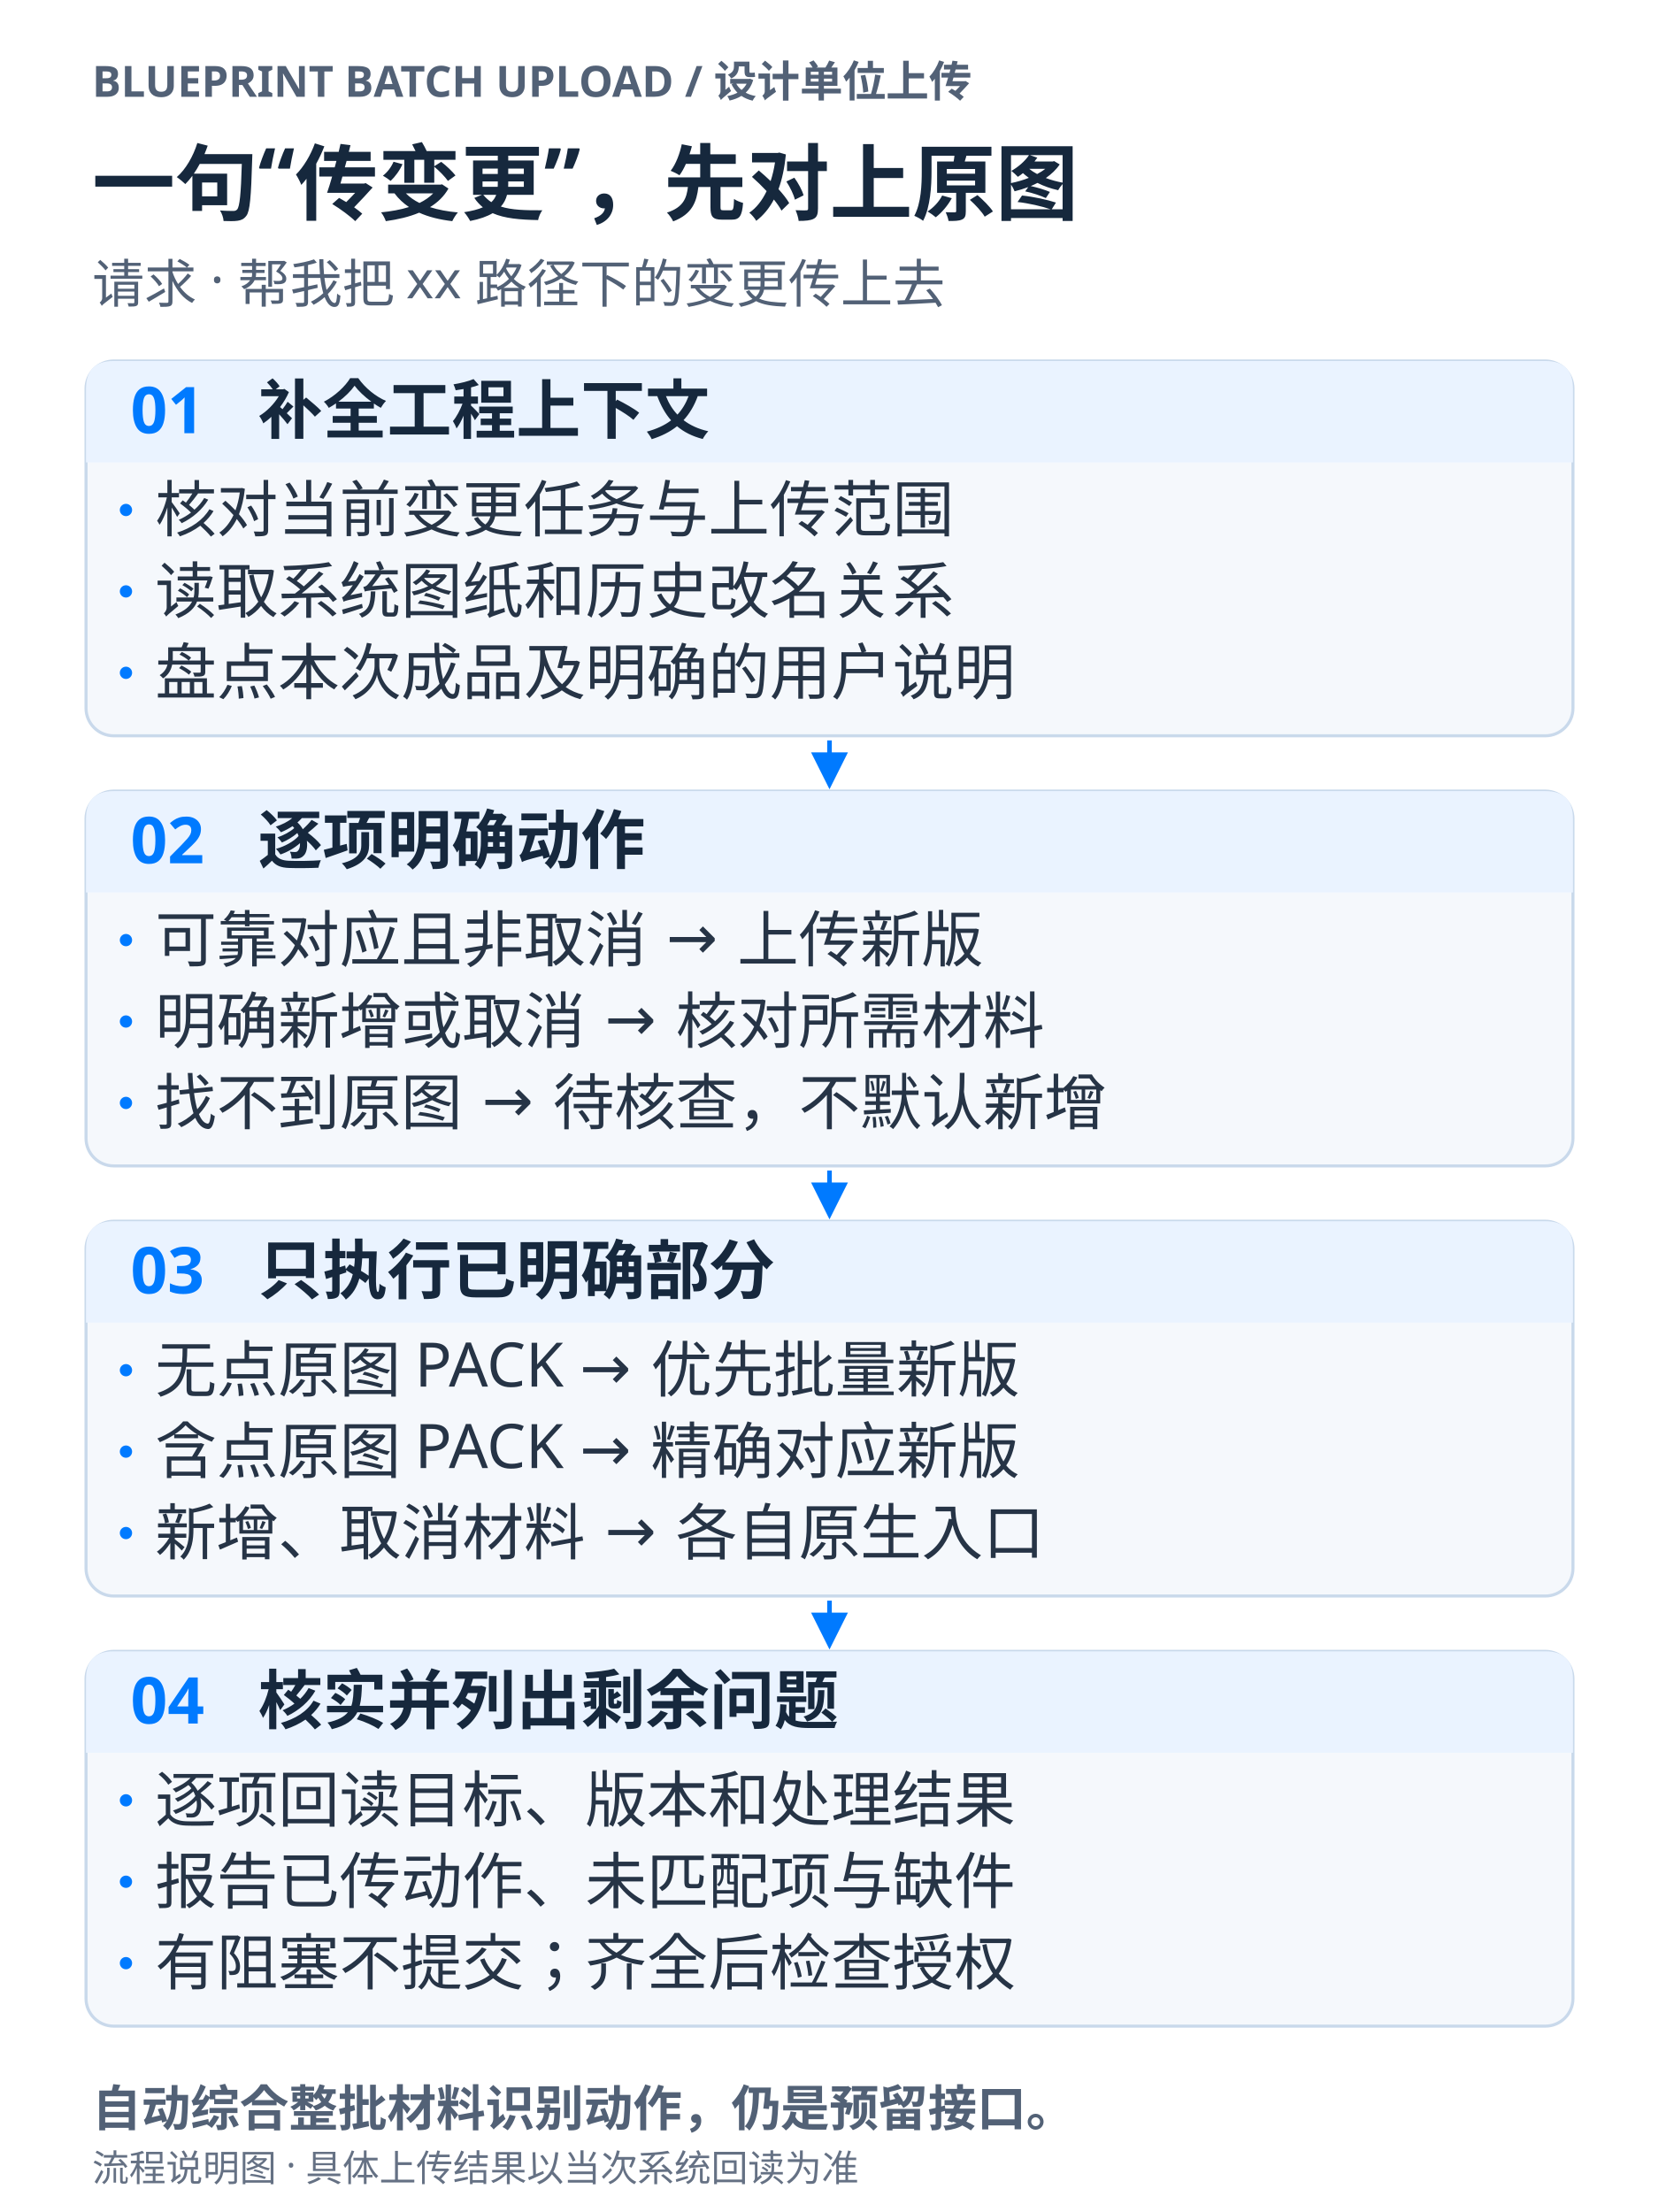
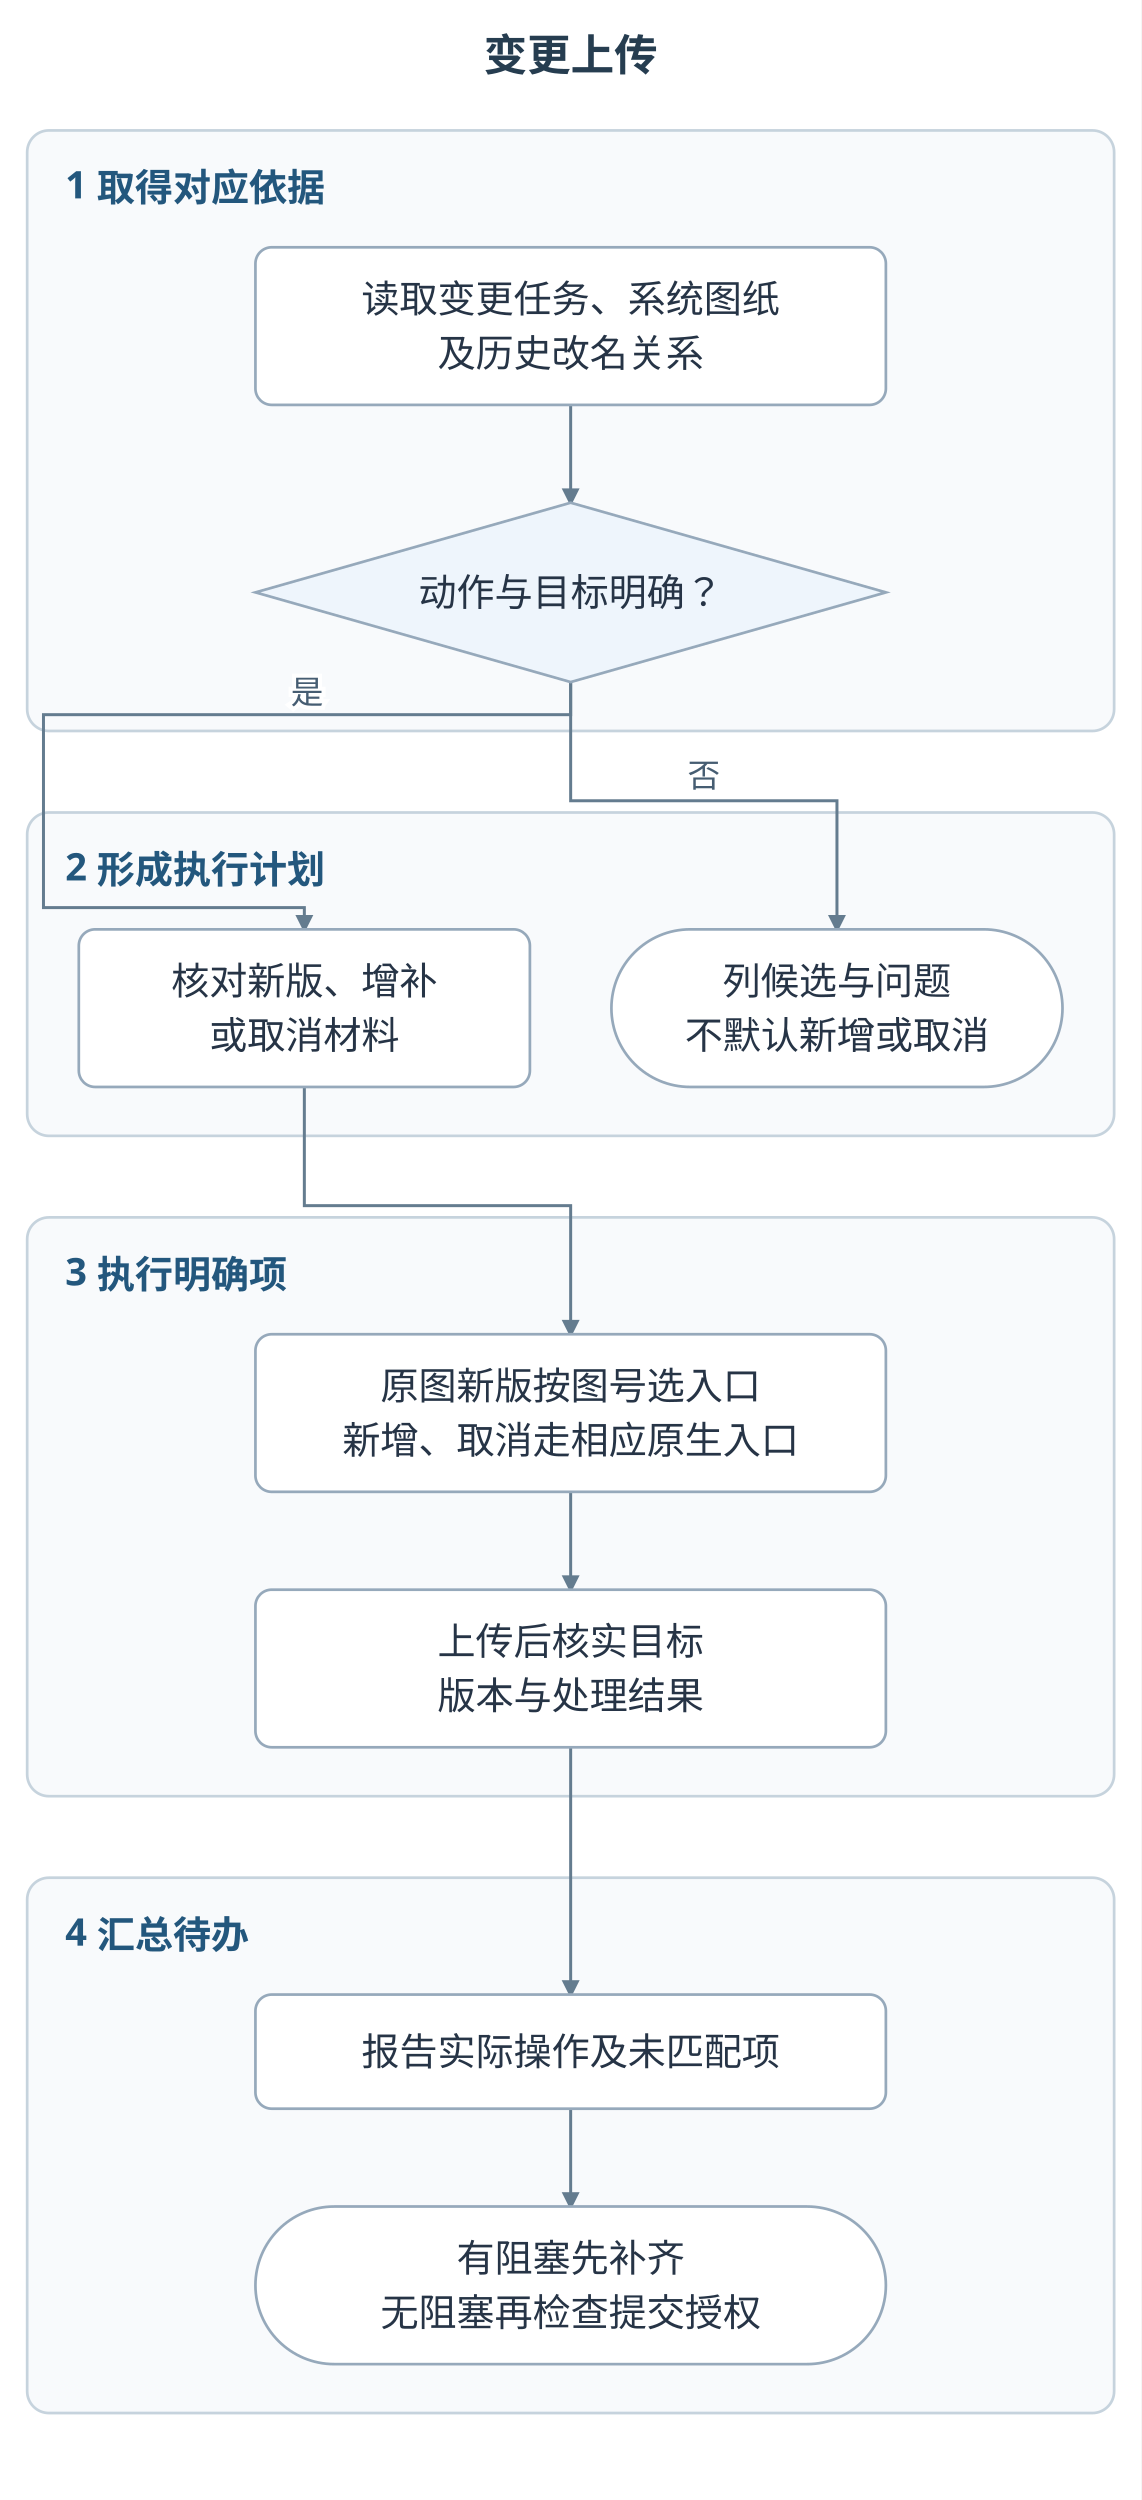
- <svg xmlns="http://www.w3.org/2000/svg" width="1080" height="1440" viewBox="0 0 1080 1440">
+ <svg xmlns="http://www.w3.org/2000/svg" width="420" height="920" viewBox="0 0 420 920">
  <defs>
-     <marker id="arrow" viewBox="0 0 10 10" refX="8" refY="5" markerWidth="8" markerHeight="8" orient="auto-start-reverse">
-       <path d="M 0 0 L 10 5 L 0 10 z" fill="#007AFF" />
+     <marker id="arrow" viewBox="0 0 10 10" refX="8" refY="5" markerWidth="6" markerHeight="6" orient="auto">
+       <path d="M0 0L10 5L0 10z" fill="#647C8F" />
    </marker>
  </defs>
-   <rect width="1080" height="1440" fill="white" />
-   <g font-family="Microsoft YaHei, PingFang SC, sans-serif">
-     <text x="60" y="63" font-size="28" font-weight="600" fill="#526176" data-max="990">BLUEPRINT BATCH UPLOAD  /  设计单位上传</text>
-     <text x="60" y="139" font-size="54" font-weight="700" fill="#16283D" data-max="1020">一句“传变更”，先对上原图</text>
-     <text x="60" y="197" font-size="34" font-weight="400" fill="#526176" data-max="1020">请求 · 帮我把 xx 路径下的变更传上去</text>
-     <rect x="56" y="235" width="968" height="244" rx="18" fill="#F5F8FC" stroke="#C9D9EB" stroke-width="2" />
-     <path d="M 74 235 H 1006 Q 1024 235 1024 253 V 301 H 56 V 253 Q 56 235 74 235" fill="#EAF3FF" />
-     <text x="85" y="282" font-size="42" font-weight="700" fill="#007AFF" data-max="990">01</text>
-     <text x="168" y="282" font-size="42" font-weight="700" fill="#16283D" data-max="990">补全工程上下文</text>
-     <circle cx="82" cy="332" r="4" fill="#007AFF" />
-     <text x="101" y="346" font-size="40" font-weight="400" fill="#263446" data-max="1000">核对当前变更任务与上传范围</text>
-     <circle cx="82" cy="385" r="4" fill="#007AFF" />
-     <text x="101" y="399" font-size="40" font-weight="400" fill="#263446" data-max="1000">读取系统图纸和历史改名关系</text>
-     <circle cx="82" cy="438" r="4" fill="#007AFF" />
-     <text x="101" y="452" font-size="40" font-weight="400" fill="#263446" data-max="1000">盘点本次成品及明确的用户说明</text>
-     <path d="M 540 482 V 509" stroke="#007AFF" stroke-width="3" fill="none" marker-end="url(#arrow)" />
-     <rect x="56" y="515" width="968" height="244" rx="18" fill="#F5F8FC" stroke="#C9D9EB" stroke-width="2" />
-     <path d="M 74 515 H 1006 Q 1024 515 1024 533 V 581 H 56 V 533 Q 56 515 74 515" fill="#EAF3FF" />
-     <text x="85" y="562" font-size="42" font-weight="700" fill="#007AFF" data-max="990">02</text>
-     <text x="168" y="562" font-size="42" font-weight="700" fill="#16283D" data-max="990">逐项明确动作</text>
-     <circle cx="82" cy="612" r="4" fill="#007AFF" />
-     <text x="101" y="626" font-size="40" font-weight="400" fill="#263446" data-max="1000">可靠对应且非取消 → 上传新版</text>
-     <circle cx="82" cy="665" r="4" fill="#007AFF" />
-     <text x="101" y="679" font-size="40" font-weight="400" fill="#263446" data-max="1000">明确新增或取消 → 核对所需材料</text>
-     <circle cx="82" cy="718" r="4" fill="#007AFF" />
-     <text x="101" y="732" font-size="40" font-weight="400" fill="#263446" data-max="1000">找不到原图 → 待核查，不默认新增</text>
-     <path d="M 540 762 V 789" stroke="#007AFF" stroke-width="3" fill="none" marker-end="url(#arrow)" />
-     <rect x="56" y="795" width="968" height="244" rx="18" fill="#F5F8FC" stroke="#C9D9EB" stroke-width="2" />
-     <path d="M 74 795 H 1006 Q 1024 795 1024 813 V 861 H 56 V 813 Q 56 795 74 795" fill="#EAF3FF" />
-     <text x="85" y="842" font-size="42" font-weight="700" fill="#007AFF" data-max="990">03</text>
-     <text x="168" y="842" font-size="42" font-weight="700" fill="#16283D" data-max="990">只执行已明确部分</text>
-     <circle cx="82" cy="892" r="4" fill="#007AFF" />
-     <text x="101" y="906" font-size="40" font-weight="400" fill="#263446" data-max="1000">无点原图 PACK → 优先批量新版</text>
-     <circle cx="82" cy="945" r="4" fill="#007AFF" />
-     <text x="101" y="959" font-size="40" font-weight="400" fill="#263446" data-max="1000">含点原图 PACK → 精确对应新版</text>
-     <circle cx="82" cy="998" r="4" fill="#007AFF" />
-     <text x="101" y="1012" font-size="40" font-weight="400" fill="#263446" data-max="1000">新增、取消材料 → 各自原生入口</text>
-     <path d="M 540 1042 V 1069" stroke="#007AFF" stroke-width="3" fill="none" marker-end="url(#arrow)" />
-     <rect x="56" y="1075" width="968" height="244" rx="18" fill="#F5F8FC" stroke="#C9D9EB" stroke-width="2" />
-     <path d="M 74 1075 H 1006 Q 1024 1075 1024 1093 V 1141 H 56 V 1093 Q 56 1075 74 1075" fill="#EAF3FF" />
-     <text x="85" y="1122" font-size="42" font-weight="700" fill="#007AFF" data-max="990">04</text>
-     <text x="168" y="1122" font-size="42" font-weight="700" fill="#16283D" data-max="990">核实并列出剩余问题</text>
-     <circle cx="82" cy="1172" r="4" fill="#007AFF" />
-     <text x="101" y="1186" font-size="40" font-weight="400" fill="#263446" data-max="1000">逐项回读目标、版本和处理结果</text>
-     <circle cx="82" cy="1225" r="4" fill="#007AFF" />
-     <text x="101" y="1239" font-size="40" font-weight="400" fill="#263446" data-max="1000">报告已传动作、未匹配项与缺件</text>
-     <circle cx="82" cy="1278" r="4" fill="#007AFF" />
-     <text x="101" y="1292" font-size="40" font-weight="400" fill="#263446" data-max="1000">有阻塞不提交；齐全后检查授权</text>
-     <text x="60" y="1384" font-size="32" font-weight="600" fill="#526176" data-max="1020">自动综合整批材料识别动作，仍是预留接口。</text>
-     <text x="60" y="1420" font-size="24" font-weight="400" fill="#657184" data-max="1020">流程说明图 · 具体上传结果以当次系统回读为准</text>
+   <rect width="100%" height="100%" fill="white" />
+   <g font-family="Microsoft YaHei, sans-serif">
+     <text x="210" y="26" text-anchor="middle" font-size="16" font-weight="600" fill="#263D50">变更上传</text>
+     <rect x="10" y="48" width="400" height="221" rx="8" fill="#F8FAFC" stroke="#C6D3DD" />
+     <text x="24" y="73" font-size="14" font-weight="600" fill="#23577D">1 取得对应依据</text>
+     <rect x="10" y="299" width="400" height="119" rx="8" fill="#F8FAFC" stroke="#C6D3DD" />
+     <text x="24" y="324" font-size="14" font-weight="600" fill="#23577D">2 形成执行计划</text>
+     <rect x="10" y="448" width="400" height="213" rx="8" fill="#F8FAFC" stroke="#C6D3DD" />
+     <text x="24" y="473" font-size="14" font-weight="600" fill="#23577D">3 执行明确项</text>
+     <rect x="10" y="691" width="400" height="197" rx="8" fill="#F8FAFC" stroke="#C6D3DD" />
+     <text x="24" y="716" font-size="14" font-weight="600" fill="#23577D">4 汇总待办</text>
+     <path data-edge="a-b" d="M210 149 V166.28 H210 V185" fill="none" stroke="#647C8F" stroke-width="1.1" marker-end="url(#arrow)" />
+     <path data-edge="b-c" d="M210 251 V263 H16 V334 H112 V342" fill="none" stroke="#647C8F" stroke-width="1.1" marker-end="url(#arrow)" />
+     <path data-edge="b-d" d="M210 251 V294.68 H308 V342" fill="none" stroke="#647C8F" stroke-width="1.1" marker-end="url(#arrow)" />
+     <path data-edge="c-e" d="M112 400 V443.68 H210 V491" fill="none" stroke="#647C8F" stroke-width="1.1" marker-end="url(#arrow)" />
+     <path data-edge="e-f" d="M210 549 V566.28 H210 V585" fill="none" stroke="#647C8F" stroke-width="1.1" marker-end="url(#arrow)" />
+     <path data-edge="f-g" d="M210 643 V686.68 H210 V734" fill="none" stroke="#647C8F" stroke-width="1.1" marker-end="url(#arrow)" />
+     <path data-edge="g-h" d="M210 776 V793.28 H210 V812" fill="none" stroke="#647C8F" stroke-width="1.1" marker-end="url(#arrow)" />
+     <g class="node" data-id="a">
+       <rect x="94" y="91" width="232" height="58" rx="6" fill="white" stroke="#96A9BB" />
+       <text x="210" y="115" text-anchor="middle" font-size="14" fill="#263446">读取变更任务、系统图纸</text>
+       <text x="210" y="135" text-anchor="middle" font-size="14" fill="#263446">及历史改名关系</text>
+     </g>
+     <g class="node" data-id="b">
+       <polygon points="210,185 326,218 210,251 94,218" fill="#EEF5FC" stroke="#96A9BB" />
+       <text x="210" y="223" text-anchor="middle" font-size="14" fill="#263446">动作与目标明确？</text>
+     </g>
+     <g class="node" data-id="c">
+       <rect x="29" y="342" width="166" height="58" rx="6" fill="white" stroke="#96A9BB" />
+       <text x="112" y="366" text-anchor="middle" font-size="14" fill="#263446">核对新版、增补</text>
+       <text x="112" y="386" text-anchor="middle" font-size="14" fill="#263446">或取消材料</text>
+     </g>
+     <g class="node" data-id="d">
+       <rect x="225" y="342" width="166" height="58" rx="29" fill="white" stroke="#96A9BB" />
+       <text x="308" y="366" text-anchor="middle" font-size="14" fill="#263446">列候选与问题</text>
+       <text x="308" y="386" text-anchor="middle" font-size="14" fill="#263446">不默认新增或取消</text>
+     </g>
+     <g class="node" data-id="e">
+       <rect x="94" y="491" width="232" height="58" rx="6" fill="white" stroke="#96A9BB" />
+       <text x="210" y="515" text-anchor="middle" font-size="14" fill="#263446">原图新版按图号选入口</text>
+       <text x="210" y="535" text-anchor="middle" font-size="14" fill="#263446">新增、取消走相应原生入口</text>
+     </g>
+     <g class="node" data-id="f">
+       <rect x="94" y="585" width="232" height="58" rx="6" fill="white" stroke="#96A9BB" />
+       <text x="210" y="609" text-anchor="middle" font-size="14" fill="#263446">上传后核实目标</text>
+       <text x="210" y="629" text-anchor="middle" font-size="14" fill="#263446">版本与处理结果</text>
+     </g>
+     <g class="node" data-id="g">
+       <rect x="94" y="734" width="232" height="42" rx="6" fill="white" stroke="#96A9BB" />
+       <text x="210" y="760" text-anchor="middle" font-size="14" fill="#263446">报告实际操作及未匹配项</text>
+     </g>
+     <g class="node" data-id="h">
+       <rect x="94" y="812" width="232" height="58" rx="29" fill="white" stroke="#96A9BB" />
+       <text x="210" y="836" text-anchor="middle" font-size="14" fill="#263446">有阻塞先补齐</text>
+       <text x="210" y="856" text-anchor="middle" font-size="14" fill="#263446">无阻塞再检查提交授权</text>
+     </g>
+     <text x="113" y="259" text-anchor="middle" font-size="12" fill="#465D72" stroke="white" stroke-width="3" paint-order="stroke">是</text>
+     <text x="259" y="289.68" text-anchor="middle" font-size="12" fill="#465D72" stroke="white" stroke-width="3" paint-order="stroke">否</text>
  </g>
</svg>
